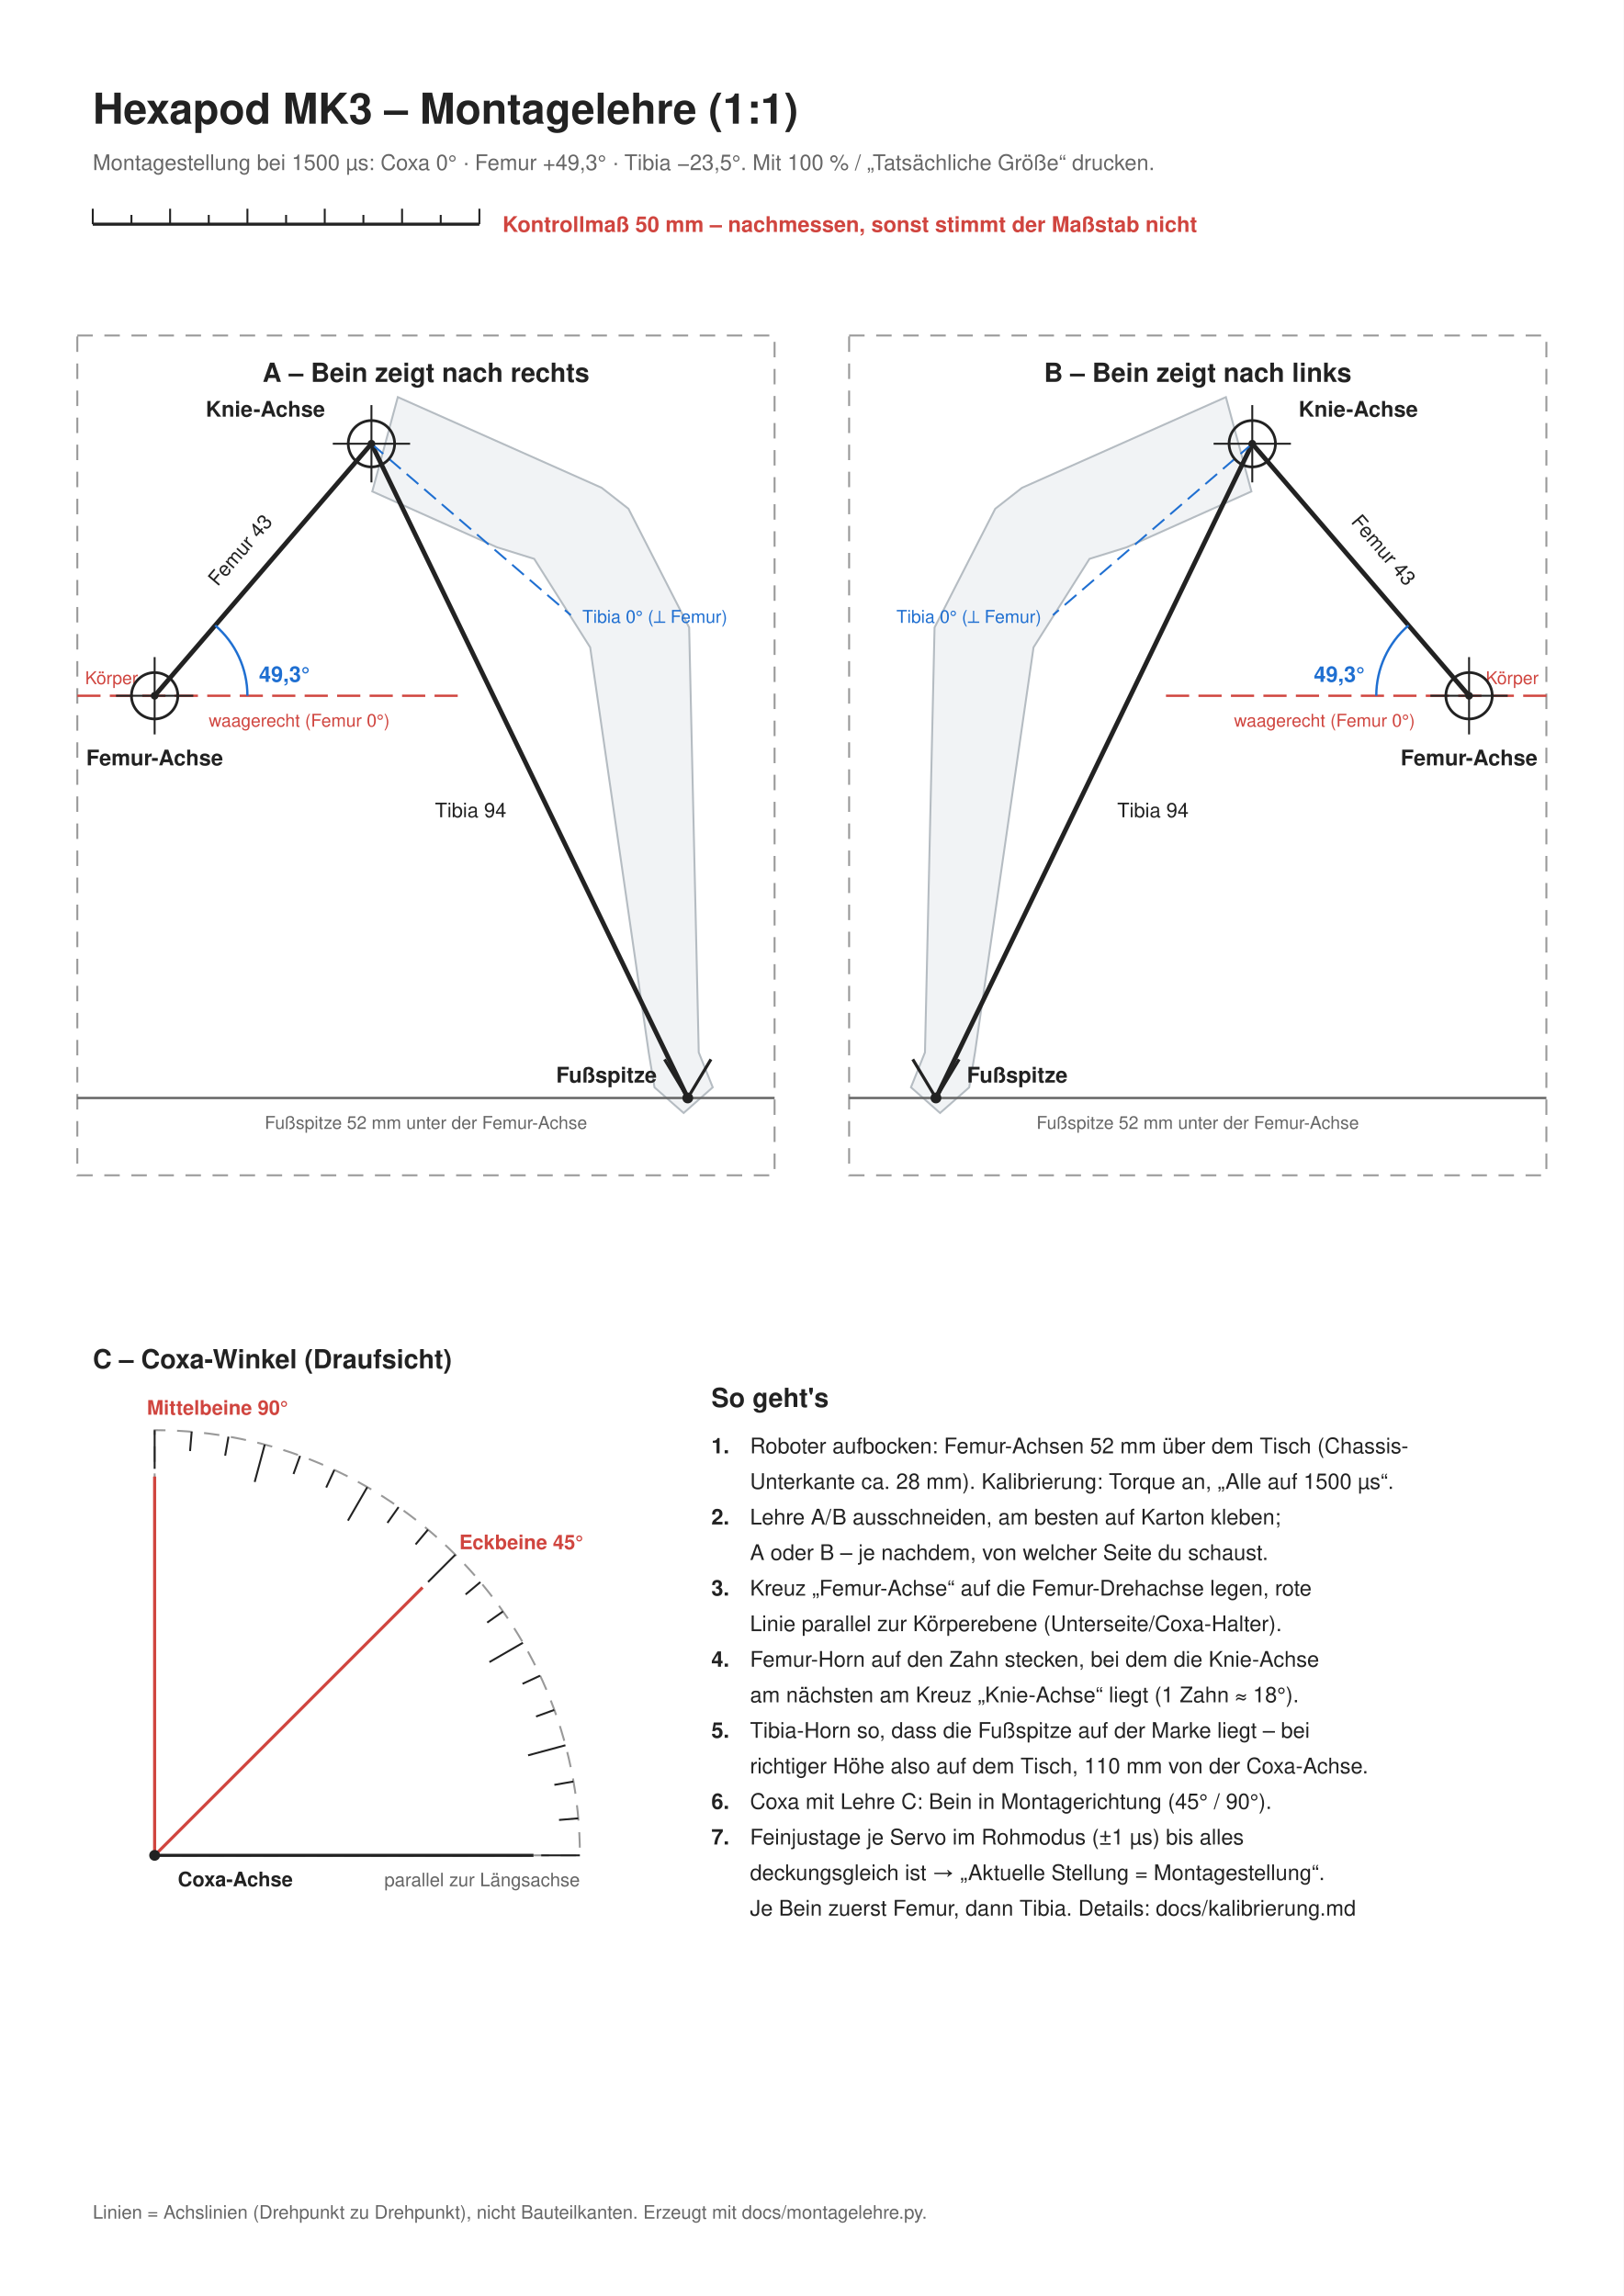
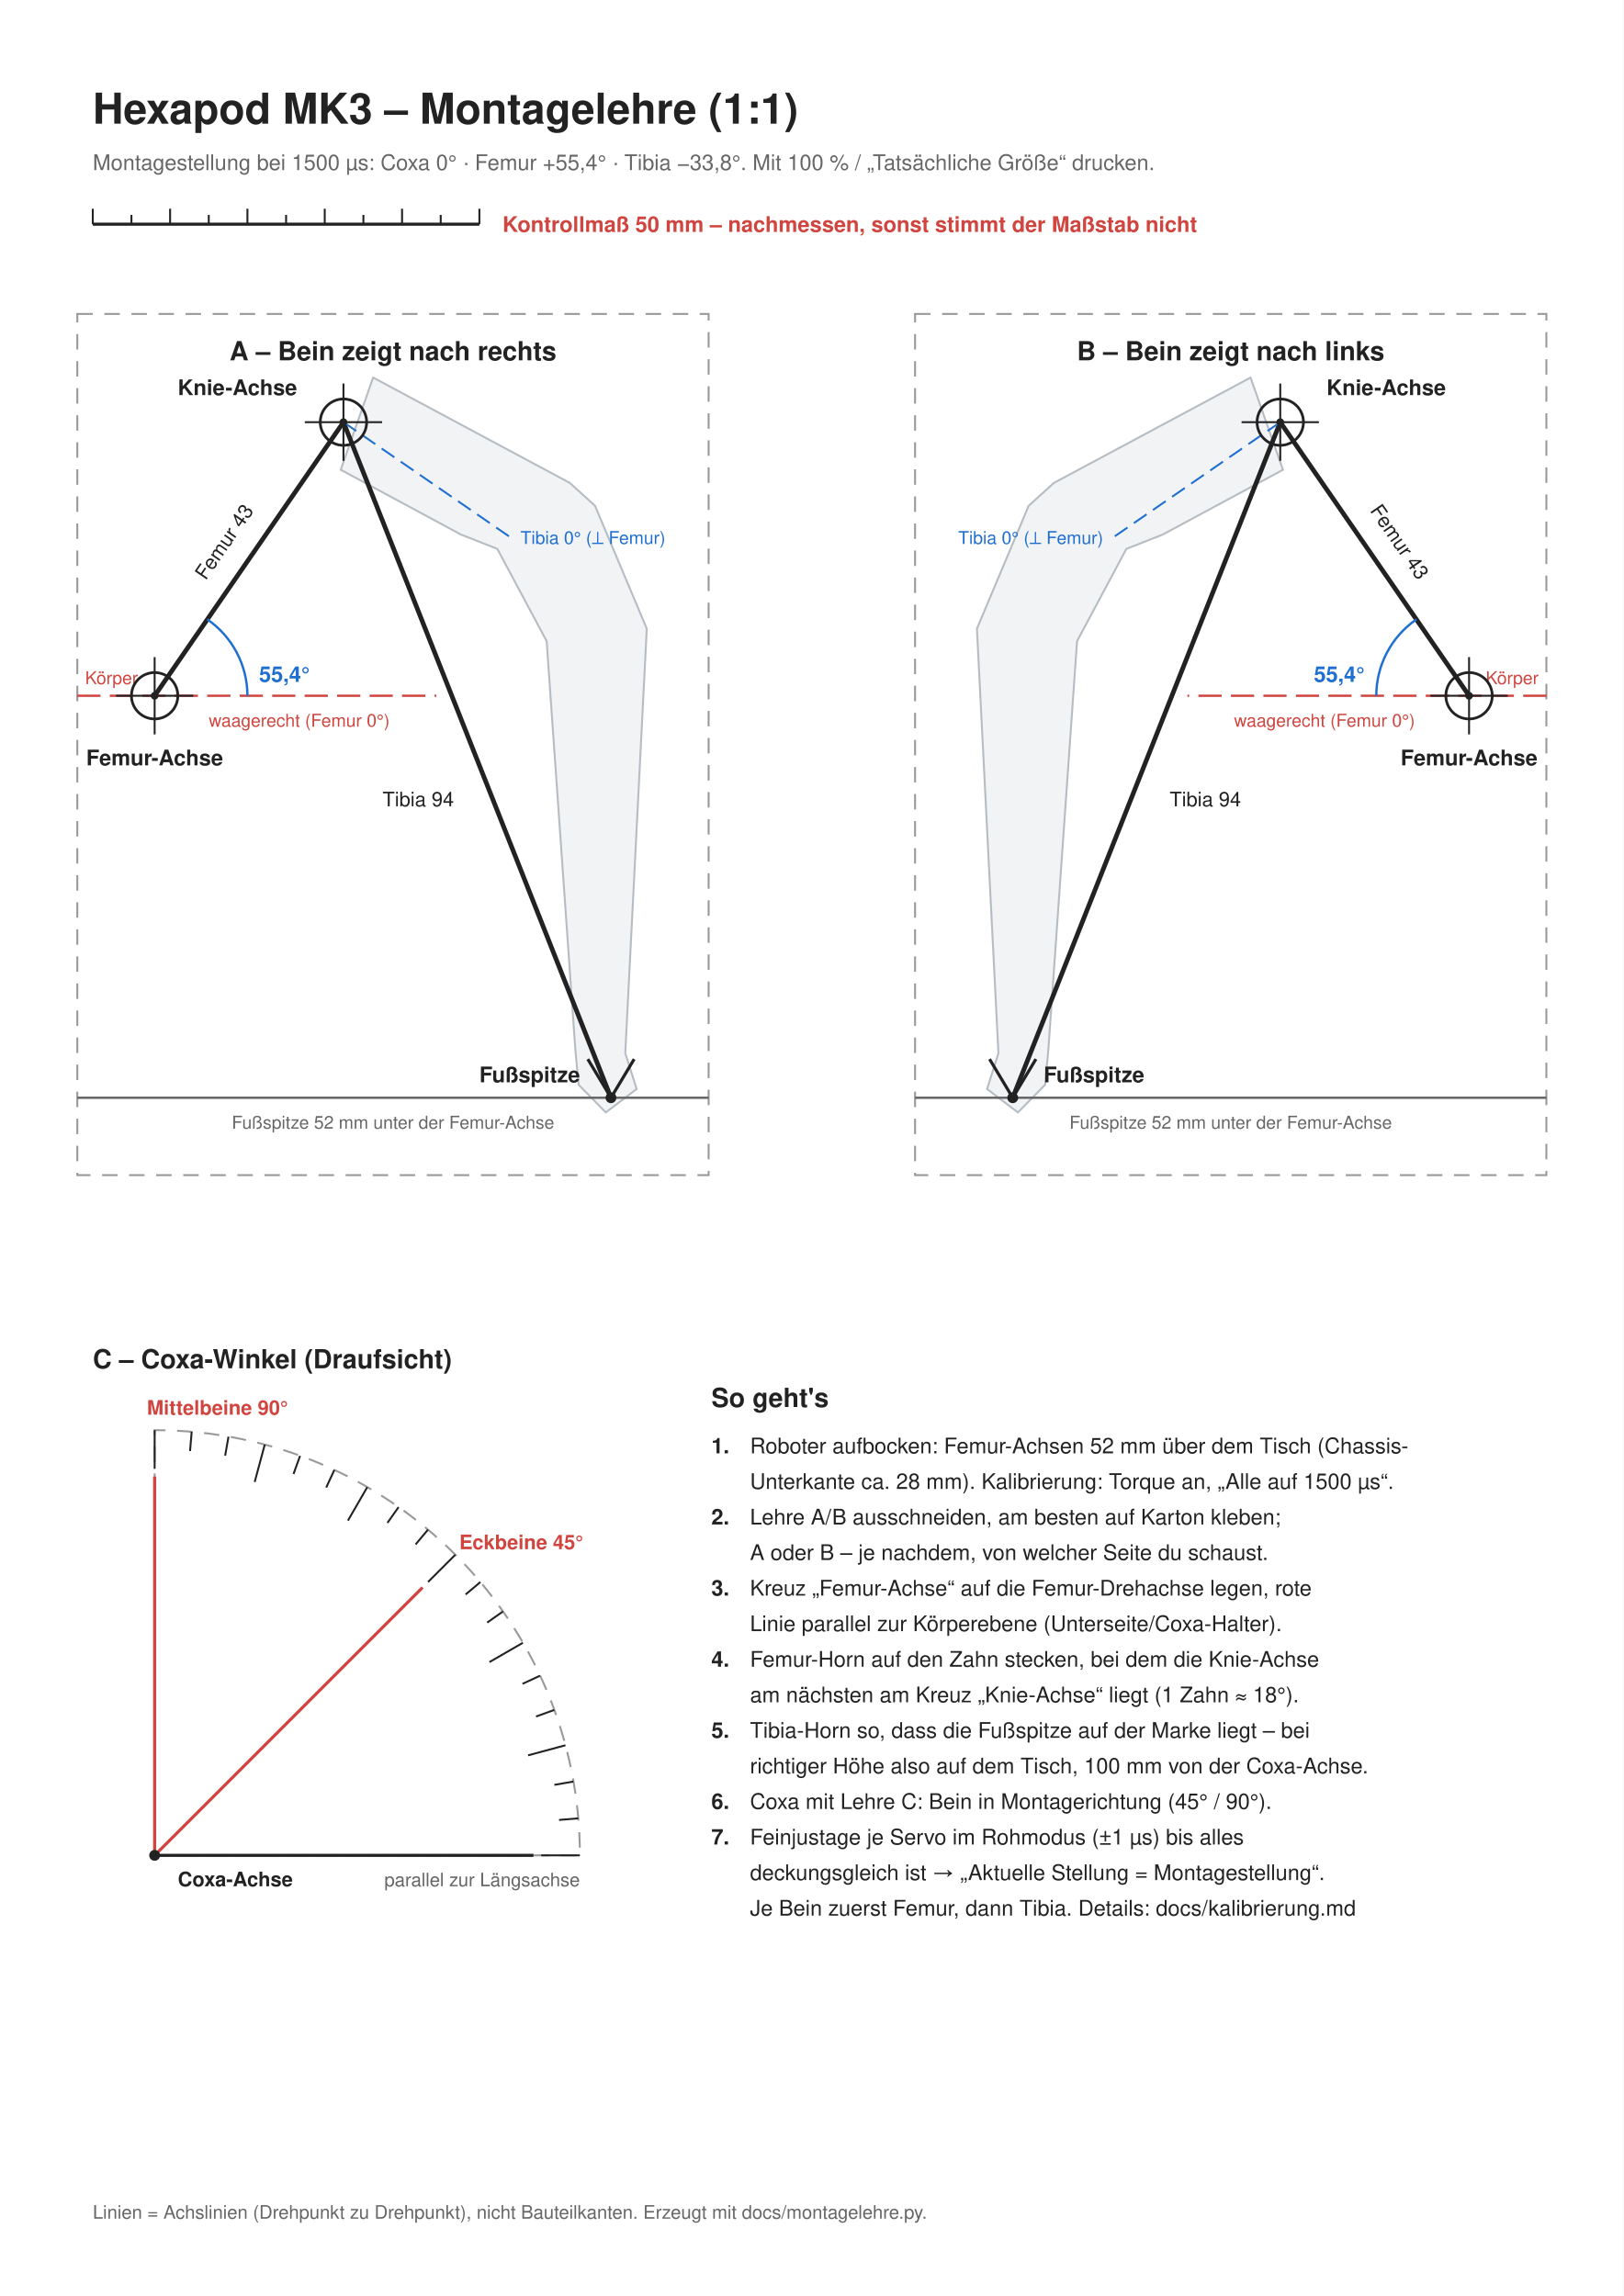
<svg xmlns="http://www.w3.org/2000/svg" width="210mm" height="297mm" viewBox="0 0 210 297" font-family="Helvetica, Arial, 'Liberation Sans', 'DejaVu Sans', sans-serif">
  <rect width="210" height="297" fill="#fff" />
  <text x="12.00" y="16.00" font-size="5.5" text-anchor="start" fill="#222" font-weight="bold">Hexapod MK3 – Montagelehre (1:1)</text>
-   <text x="12.00" y="22.00" font-size="2.8" text-anchor="start" fill="#666" font-weight="normal">Montagestellung bei 1500 µs: Coxa 0° · Femur +49,3° · Tibia −23,5°. Mit 100 % / „Tatsächliche Größe“ drucken.</text>
+   <text x="12.00" y="22.00" font-size="2.8" text-anchor="start" fill="#666" font-weight="normal">Montagestellung bei 1500 µs: Coxa 0° · Femur +55,4° · Tibia −33,8°. Mit 100 % / „Tatsächliche Größe“ drucken.</text>
  <line x1="12.00" y1="29.00" x2="62.00" y2="29.00" stroke="#222" stroke-width="0.4" />
  <line x1="12.00" y1="27.00" x2="12.00" y2="29.00" stroke="#222" stroke-width="0.25" />
  <line x1="17.00" y1="27.80" x2="17.00" y2="29.00" stroke="#222" stroke-width="0.25" />
  <line x1="22.00" y1="27.00" x2="22.00" y2="29.00" stroke="#222" stroke-width="0.25" />
  <line x1="27.00" y1="27.80" x2="27.00" y2="29.00" stroke="#222" stroke-width="0.25" />
  <line x1="32.00" y1="27.00" x2="32.00" y2="29.00" stroke="#222" stroke-width="0.25" />
  <line x1="37.00" y1="27.80" x2="37.00" y2="29.00" stroke="#222" stroke-width="0.25" />
  <line x1="42.00" y1="27.00" x2="42.00" y2="29.00" stroke="#222" stroke-width="0.25" />
  <line x1="47.00" y1="27.80" x2="47.00" y2="29.00" stroke="#222" stroke-width="0.25" />
  <line x1="52.00" y1="27.00" x2="52.00" y2="29.00" stroke="#222" stroke-width="0.25" />
  <line x1="57.00" y1="27.80" x2="57.00" y2="29.00" stroke="#222" stroke-width="0.25" />
  <line x1="62.00" y1="27.00" x2="62.00" y2="29.00" stroke="#222" stroke-width="0.25" />
  <text x="65.00" y="30.00" font-size="2.8" text-anchor="start" fill="#d0453f" font-weight="bold">Kontrollmaß 50 mm – nachmessen, sonst stimmt der Maßstab nicht</text>
-   <rect x="10.00" y="43.40" width="90.18" height="108.63" fill="none" stroke="#999" stroke-width="0.25" stroke-dasharray="2 1.5" />
-   <text x="55.09" y="49.40" font-size="3.4" text-anchor="middle" fill="#222" font-weight="bold">A – Bein zeigt nach rechts</text>
-   <polygon points="51.45,51.37 77.82,63.10 81.28,65.81 89.13,81.17 90.37,136.13 92.18,140.65 88.42,143.97 84.65,140.66 83.90,136.14 76.33,83.74 69.09,72.29 64.27,70.79 48.15,63.57" fill="#f1f3f5" stroke="#b5bcc2" stroke-width="0.25" />
-   <line x1="10.00" y1="90.00" x2="60.04" y2="90.00" stroke="#d0453f" stroke-width="0.3" stroke-dasharray="3 1.2" />
+   <rect x="10.00" y="40.61" width="81.65" height="111.40" fill="none" stroke="#999" stroke-width="0.25" stroke-dasharray="2 1.5" />
+   <text x="50.83" y="46.61" font-size="3.4" text-anchor="middle" fill="#222" font-weight="bold">A – Bein zeigt nach rechts</text>
+   <polygon points="48.26,48.84 73.70,62.47 76.96,65.43 83.65,81.32 80.87,136.23 82.34,140.87 78.35,143.90 74.83,140.32 74.41,135.76 70.70,82.94 64.32,71.00 59.62,69.15 44.07,60.77" fill="#f1f3f5" stroke="#b5bcc2" stroke-width="0.25" />
+   <line x1="10.00" y1="90.00" x2="56.42" y2="90.00" stroke="#d0453f" stroke-width="0.3" stroke-dasharray="3 1.2" />
  <text x="27.00" y="94.00" font-size="2.3" text-anchor="start" fill="#d0453f" font-weight="normal">waagerecht (Femur 0°)</text>
  <text x="11.00" y="88.50" font-size="2.3" text-anchor="start" fill="#d0453f" font-weight="normal">Körper</text>
-   <line x1="10.00" y1="142.03" x2="100.18" y2="142.03" stroke="#666" stroke-width="0.3" />
-   <text x="55.09" y="146.03" font-size="2.3" text-anchor="middle" fill="#666" font-weight="normal">Fußspitze 52 mm unter der Femur-Achse</text>
-   <line x1="20.00" y1="90.00" x2="48.04" y2="57.40" stroke="#222" stroke-width="0.6" />
-   <line x1="48.04" y1="57.40" x2="88.95" y2="142.03" stroke="#222" stroke-width="0.6" />
-   <text x="31.75" y="71.74" font-size="2.6" text-anchor="middle" fill="#222" font-weight="normal" transform="rotate(-49.3 31.75 71.74)">Femur 43</text>
-   <text x="65.50" y="105.72" font-size="2.6" text-anchor="end" fill="#222" font-weight="normal">Tibia 94</text>
-   <line x1="48.04" y1="57.40" x2="73.82" y2="79.57" stroke="#1f6fd1" stroke-width="0.25" stroke-dasharray="2 1" />
-   <text x="75.32" y="80.57" font-size="2.3" text-anchor="start" fill="#1f6fd1" font-weight="normal">Tibia 0° (⟂ Femur)</text>
-   <path d="M27.83,80.90 A12,12 0 0,1 32.00,90.00" fill="none" stroke="#1f6fd1" stroke-width="0.3" />
-   <text x="33.50" y="88.20" font-size="2.8" text-anchor="start" fill="#1f6fd1" font-weight="bold">49,3°</text>
+   <line x1="10.00" y1="142.00" x2="91.65" y2="142.00" stroke="#666" stroke-width="0.3" />
+   <text x="50.83" y="146.00" font-size="2.3" text-anchor="middle" fill="#666" font-weight="normal">Fußspitze 52 mm unter der Femur-Achse</text>
+   <line x1="20.00" y1="90.00" x2="44.42" y2="54.61" stroke="#222" stroke-width="0.6" />
+   <line x1="44.42" y1="54.61" x2="79.02" y2="142.00" stroke="#222" stroke-width="0.6" />
+   <text x="29.74" y="70.60" font-size="2.6" text-anchor="middle" fill="#222" font-weight="normal" transform="rotate(-55.4 29.74 70.60)">Femur 43</text>
+   <text x="58.72" y="104.30" font-size="2.6" text-anchor="end" fill="#222" font-weight="normal">Tibia 94</text>
+   <line x1="44.42" y1="54.61" x2="65.82" y2="69.37" stroke="#1f6fd1" stroke-width="0.25" stroke-dasharray="2 1" />
+   <text x="67.32" y="70.37" font-size="2.3" text-anchor="start" fill="#1f6fd1" font-weight="normal">Tibia 0° (⟂ Femur)</text>
+   <path d="M26.81,80.12 A12,12 0 0,1 32.00,90.00" fill="none" stroke="#1f6fd1" stroke-width="0.3" />
+   <text x="33.50" y="88.20" font-size="2.8" text-anchor="start" fill="#1f6fd1" font-weight="bold">55,4°</text>
  <circle cx="20.00" cy="90.00" r="3" fill="none" stroke="#222" stroke-width="0.35" />
  <line x1="15.00" y1="90.00" x2="25.00" y2="90.00" stroke="#222" stroke-width="0.25" />
  <line x1="20.00" y1="85.00" x2="20.00" y2="95.00" stroke="#222" stroke-width="0.25" />
  <circle cx="20.00" cy="90.00" r="0.5" fill="#222" />
  <text x="20.00" y="99.00" font-size="2.8" text-anchor="middle" fill="#222" font-weight="bold">Femur-Achse</text>
-   <circle cx="48.04" cy="57.40" r="3" fill="none" stroke="#222" stroke-width="0.35" />
-   <line x1="43.04" y1="57.40" x2="53.04" y2="57.40" stroke="#222" stroke-width="0.25" />
-   <line x1="48.04" y1="52.40" x2="48.04" y2="62.40" stroke="#222" stroke-width="0.25" />
-   <circle cx="48.04" cy="57.40" r="0.5" fill="#222" />
-   <text x="42.04" y="53.90" font-size="2.8" text-anchor="end" fill="#222" font-weight="bold">Knie-Achse</text>
-   <path d="M85.95,137.03 L88.95,142.03 L91.95,137.03" fill="none" stroke="#222" stroke-width="0.4" />
-   <circle cx="88.95" cy="142.03" r="0.7" fill="#222" />
-   <text x="84.95" y="140.03" font-size="2.8" text-anchor="end" fill="#222" font-weight="bold">Fußspitze</text>
-   <rect x="109.82" y="43.40" width="90.18" height="108.63" fill="none" stroke="#999" stroke-width="0.25" stroke-dasharray="2 1.5" />
-   <text x="154.91" y="49.40" font-size="3.4" text-anchor="middle" fill="#222" font-weight="bold">B – Bein zeigt nach links</text>
-   <polygon points="158.55,51.37 132.18,63.10 128.72,65.81 120.87,81.17 119.63,136.13 117.82,140.65 121.58,143.97 125.35,140.66 126.10,136.14 133.67,83.74 140.91,72.29 145.73,70.79 161.85,63.57" fill="#f1f3f5" stroke="#b5bcc2" stroke-width="0.25" />
-   <line x1="200.00" y1="90.00" x2="149.96" y2="90.00" stroke="#d0453f" stroke-width="0.3" stroke-dasharray="3 1.2" />
+   <circle cx="44.42" cy="54.61" r="3" fill="none" stroke="#222" stroke-width="0.35" />
+   <line x1="39.42" y1="54.61" x2="49.42" y2="54.61" stroke="#222" stroke-width="0.25" />
+   <line x1="44.42" y1="49.61" x2="44.42" y2="59.61" stroke="#222" stroke-width="0.25" />
+   <circle cx="44.42" cy="54.61" r="0.5" fill="#222" />
+   <text x="38.42" y="51.11" font-size="2.8" text-anchor="end" fill="#222" font-weight="bold">Knie-Achse</text>
+   <path d="M76.02,137.00 L79.02,142.00 L82.02,137.00" fill="none" stroke="#222" stroke-width="0.4" />
+   <circle cx="79.02" cy="142.00" r="0.7" fill="#222" />
+   <text x="75.02" y="140.00" font-size="2.8" text-anchor="end" fill="#222" font-weight="bold">Fußspitze</text>
+   <rect x="118.35" y="40.61" width="81.65" height="111.40" fill="none" stroke="#999" stroke-width="0.25" stroke-dasharray="2 1.5" />
+   <text x="159.17" y="46.61" font-size="3.4" text-anchor="middle" fill="#222" font-weight="bold">B – Bein zeigt nach links</text>
+   <polygon points="161.74,48.84 136.30,62.47 133.04,65.43 126.35,81.32 129.13,136.23 127.66,140.87 131.65,143.90 135.17,140.32 135.59,135.76 139.30,82.94 145.68,71.00 150.38,69.15 165.93,60.77" fill="#f1f3f5" stroke="#b5bcc2" stroke-width="0.25" />
+   <line x1="200.00" y1="90.00" x2="153.58" y2="90.00" stroke="#d0453f" stroke-width="0.3" stroke-dasharray="3 1.2" />
  <text x="183.00" y="94.00" font-size="2.3" text-anchor="end" fill="#d0453f" font-weight="normal">waagerecht (Femur 0°)</text>
  <text x="199.00" y="88.50" font-size="2.3" text-anchor="end" fill="#d0453f" font-weight="normal">Körper</text>
-   <line x1="109.82" y1="142.03" x2="200.00" y2="142.03" stroke="#666" stroke-width="0.3" />
-   <text x="154.91" y="146.03" font-size="2.3" text-anchor="middle" fill="#666" font-weight="normal">Fußspitze 52 mm unter der Femur-Achse</text>
-   <line x1="190.00" y1="90.00" x2="161.96" y2="57.40" stroke="#222" stroke-width="0.6" />
-   <line x1="161.96" y1="57.40" x2="121.05" y2="142.03" stroke="#222" stroke-width="0.6" />
-   <text x="178.25" y="71.74" font-size="2.6" text-anchor="middle" fill="#222" font-weight="normal" transform="rotate(49.3 178.25 71.74)">Femur 43</text>
-   <text x="144.50" y="105.72" font-size="2.6" text-anchor="start" fill="#222" font-weight="normal">Tibia 94</text>
-   <line x1="161.96" y1="57.40" x2="136.18" y2="79.57" stroke="#1f6fd1" stroke-width="0.25" stroke-dasharray="2 1" />
-   <text x="134.68" y="80.57" font-size="2.3" text-anchor="end" fill="#1f6fd1" font-weight="normal">Tibia 0° (⟂ Femur)</text>
-   <path d="M178.00,90.00 A12,12 0 0,1 182.17,80.90" fill="none" stroke="#1f6fd1" stroke-width="0.3" />
-   <text x="176.50" y="88.20" font-size="2.8" text-anchor="end" fill="#1f6fd1" font-weight="bold">49,3°</text>
+   <line x1="118.35" y1="142.00" x2="200.00" y2="142.00" stroke="#666" stroke-width="0.3" />
+   <text x="159.17" y="146.00" font-size="2.3" text-anchor="middle" fill="#666" font-weight="normal">Fußspitze 52 mm unter der Femur-Achse</text>
+   <line x1="190.00" y1="90.00" x2="165.58" y2="54.61" stroke="#222" stroke-width="0.6" />
+   <line x1="165.58" y1="54.61" x2="130.98" y2="142.00" stroke="#222" stroke-width="0.6" />
+   <text x="180.26" y="70.60" font-size="2.6" text-anchor="middle" fill="#222" font-weight="normal" transform="rotate(55.4 180.26 70.60)">Femur 43</text>
+   <text x="151.28" y="104.30" font-size="2.6" text-anchor="start" fill="#222" font-weight="normal">Tibia 94</text>
+   <line x1="165.58" y1="54.61" x2="144.18" y2="69.37" stroke="#1f6fd1" stroke-width="0.25" stroke-dasharray="2 1" />
+   <text x="142.68" y="70.37" font-size="2.3" text-anchor="end" fill="#1f6fd1" font-weight="normal">Tibia 0° (⟂ Femur)</text>
+   <path d="M178.00,90.00 A12,12 0 0,1 183.19,80.12" fill="none" stroke="#1f6fd1" stroke-width="0.3" />
+   <text x="176.50" y="88.20" font-size="2.8" text-anchor="end" fill="#1f6fd1" font-weight="bold">55,4°</text>
  <circle cx="190.00" cy="90.00" r="3" fill="none" stroke="#222" stroke-width="0.35" />
  <line x1="185.00" y1="90.00" x2="195.00" y2="90.00" stroke="#222" stroke-width="0.25" />
  <line x1="190.00" y1="85.00" x2="190.00" y2="95.00" stroke="#222" stroke-width="0.25" />
  <circle cx="190.00" cy="90.00" r="0.5" fill="#222" />
  <text x="190.00" y="99.00" font-size="2.8" text-anchor="middle" fill="#222" font-weight="bold">Femur-Achse</text>
-   <circle cx="161.96" cy="57.40" r="3" fill="none" stroke="#222" stroke-width="0.35" />
-   <line x1="156.96" y1="57.40" x2="166.96" y2="57.40" stroke="#222" stroke-width="0.25" />
-   <line x1="161.96" y1="52.40" x2="161.96" y2="62.40" stroke="#222" stroke-width="0.25" />
-   <circle cx="161.96" cy="57.40" r="0.5" fill="#222" />
-   <text x="167.96" y="53.90" font-size="2.8" text-anchor="start" fill="#222" font-weight="bold">Knie-Achse</text>
-   <path d="M118.05,137.03 L121.05,142.03 L124.05,137.03" fill="none" stroke="#222" stroke-width="0.4" />
-   <circle cx="121.05" cy="142.03" r="0.7" fill="#222" />
-   <text x="125.05" y="140.03" font-size="2.8" text-anchor="start" fill="#222" font-weight="bold">Fußspitze</text>
+   <circle cx="165.58" cy="54.61" r="3" fill="none" stroke="#222" stroke-width="0.35" />
+   <line x1="160.58" y1="54.61" x2="170.58" y2="54.61" stroke="#222" stroke-width="0.25" />
+   <line x1="165.58" y1="49.61" x2="165.58" y2="59.61" stroke="#222" stroke-width="0.25" />
+   <circle cx="165.58" cy="54.61" r="0.5" fill="#222" />
+   <text x="171.58" y="51.11" font-size="2.8" text-anchor="start" fill="#222" font-weight="bold">Knie-Achse</text>
+   <path d="M127.98,137.00 L130.98,142.00 L133.98,137.00" fill="none" stroke="#222" stroke-width="0.4" />
+   <circle cx="130.98" cy="142.00" r="0.7" fill="#222" />
+   <text x="134.98" y="140.00" font-size="2.8" text-anchor="start" fill="#222" font-weight="bold">Fußspitze</text>
  <text x="12.00" y="177.00" font-size="3.4" text-anchor="start" fill="#222" font-weight="bold">C – Coxa-Winkel (Draufsicht)</text>
  <path d="M20,240 L75,240 A55,55 0 0,0 20,185 z" fill="none" stroke="#999" stroke-width="0.25" stroke-dasharray="2 1.5" />
  <line x1="70.00" y1="240.00" x2="75.00" y2="240.00" stroke="#222" stroke-width="0.25" />
  <line x1="72.30" y1="235.42" x2="74.79" y2="235.21" stroke="#222" stroke-width="0.25" />
  <line x1="71.70" y1="230.88" x2="74.16" y2="230.45" stroke="#222" stroke-width="0.25" />
  <line x1="68.30" y1="227.06" x2="73.13" y2="225.76" stroke="#222" stroke-width="0.25" />
  <line x1="69.33" y1="222.04" x2="71.68" y2="221.19" stroke="#222" stroke-width="0.25" />
  <line x1="67.58" y1="217.81" x2="69.85" y2="216.76" stroke="#222" stroke-width="0.25" />
  <line x1="63.30" y1="215.00" x2="67.63" y2="212.50" stroke="#222" stroke-width="0.25" />
  <line x1="63.01" y1="209.89" x2="65.05" y2="208.45" stroke="#222" stroke-width="0.25" />
  <line x1="60.22" y1="206.25" x2="62.13" y2="204.65" stroke="#222" stroke-width="0.25" />
  <line x1="55.36" y1="204.64" x2="58.89" y2="201.11" stroke="#222" stroke-width="0.25" />
  <line x1="53.75" y1="199.78" x2="55.35" y2="197.87" stroke="#222" stroke-width="0.25" />
  <line x1="50.11" y1="196.99" x2="51.55" y2="194.95" stroke="#222" stroke-width="0.25" />
  <line x1="45.00" y1="196.70" x2="47.50" y2="192.37" stroke="#222" stroke-width="0.25" />
  <line x1="42.19" y1="192.42" x2="43.24" y2="190.15" stroke="#222" stroke-width="0.25" />
  <line x1="37.96" y1="190.67" x2="38.81" y2="188.32" stroke="#222" stroke-width="0.25" />
  <line x1="32.94" y1="191.70" x2="34.24" y2="186.87" stroke="#222" stroke-width="0.25" />
  <line x1="29.12" y1="188.30" x2="29.55" y2="185.84" stroke="#222" stroke-width="0.25" />
  <line x1="24.58" y1="187.70" x2="24.79" y2="185.21" stroke="#222" stroke-width="0.25" />
  <line x1="20.00" y1="190.00" x2="20.00" y2="185.00" stroke="#222" stroke-width="0.25" />
  <line x1="20.00" y1="240.00" x2="69.00" y2="240.00" stroke="#222" stroke-width="0.4" />
  <line x1="20.00" y1="240.00" x2="54.65" y2="205.35" stroke="#d0453f" stroke-width="0.4" />
  <line x1="20.00" y1="240.00" x2="20.00" y2="191.00" stroke="#d0453f" stroke-width="0.4" />
  <circle cx="20" cy="240" r="0.7" fill="#222" />
  <text x="23.00" y="244.00" font-size="2.6" text-anchor="start" fill="#222" font-weight="bold">Coxa-Achse</text>
  <text x="75.00" y="244.00" font-size="2.4" text-anchor="end" fill="#666" font-weight="normal">parallel zur Längsachse</text>
  <text x="59.40" y="200.40" font-size="2.6" text-anchor="start" fill="#d0453f" font-weight="bold">Eckbeine 45°</text>
  <text x="19.00" y="183.00" font-size="2.6" text-anchor="start" fill="#d0453f" font-weight="bold">Mittelbeine 90°</text>
  <text x="92.00" y="182.00" font-size="3.4" text-anchor="start" fill="#222" font-weight="bold">So geht's</text>
  <text x="92.00" y="188.00" font-size="2.8" text-anchor="start" fill="#222" font-weight="bold">1.</text>
  <text x="97.00" y="188.00" font-size="2.8" text-anchor="start" fill="#222" font-weight="normal">Roboter aufbocken: Femur-Achsen 52 mm über dem Tisch (Chassis-</text>
  <text x="92.00" y="192.60" font-size="2.8" text-anchor="start" fill="#222" font-weight="bold" />
  <text x="97.00" y="192.60" font-size="2.8" text-anchor="start" fill="#222" font-weight="normal">Unterkante ca. 28 mm). Kalibrierung: Torque an, „Alle auf 1500 µs“.</text>
  <text x="92.00" y="197.20" font-size="2.8" text-anchor="start" fill="#222" font-weight="bold">2.</text>
  <text x="97.00" y="197.20" font-size="2.8" text-anchor="start" fill="#222" font-weight="normal">Lehre A/B ausschneiden, am besten auf Karton kleben;</text>
  <text x="92.00" y="201.80" font-size="2.8" text-anchor="start" fill="#222" font-weight="bold" />
  <text x="97.00" y="201.80" font-size="2.8" text-anchor="start" fill="#222" font-weight="normal">A oder B – je nachdem, von welcher Seite du schaust.</text>
  <text x="92.00" y="206.40" font-size="2.8" text-anchor="start" fill="#222" font-weight="bold">3.</text>
  <text x="97.00" y="206.40" font-size="2.8" text-anchor="start" fill="#222" font-weight="normal">Kreuz „Femur-Achse“ auf die Femur-Drehachse legen, rote</text>
  <text x="92.00" y="211.00" font-size="2.8" text-anchor="start" fill="#222" font-weight="bold" />
  <text x="97.00" y="211.00" font-size="2.8" text-anchor="start" fill="#222" font-weight="normal">Linie parallel zur Körperebene (Unterseite/Coxa-Halter).</text>
  <text x="92.00" y="215.60" font-size="2.8" text-anchor="start" fill="#222" font-weight="bold">4.</text>
  <text x="97.00" y="215.60" font-size="2.8" text-anchor="start" fill="#222" font-weight="normal">Femur-Horn auf den Zahn stecken, bei dem die Knie-Achse</text>
  <text x="92.00" y="220.20" font-size="2.8" text-anchor="start" fill="#222" font-weight="bold" />
  <text x="97.00" y="220.20" font-size="2.8" text-anchor="start" fill="#222" font-weight="normal">am nächsten am Kreuz „Knie-Achse“ liegt (1 Zahn ≈ 18°).</text>
  <text x="92.00" y="224.80" font-size="2.8" text-anchor="start" fill="#222" font-weight="bold">5.</text>
  <text x="97.00" y="224.80" font-size="2.8" text-anchor="start" fill="#222" font-weight="normal">Tibia-Horn so, dass die Fußspitze auf der Marke liegt – bei</text>
  <text x="92.00" y="229.40" font-size="2.8" text-anchor="start" fill="#222" font-weight="bold" />
-   <text x="97.00" y="229.40" font-size="2.8" text-anchor="start" fill="#222" font-weight="normal">richtiger Höhe also auf dem Tisch, 110 mm von der Coxa-Achse.</text>
+   <text x="97.00" y="229.40" font-size="2.8" text-anchor="start" fill="#222" font-weight="normal">richtiger Höhe also auf dem Tisch, 100 mm von der Coxa-Achse.</text>
  <text x="92.00" y="234.00" font-size="2.8" text-anchor="start" fill="#222" font-weight="bold">6.</text>
  <text x="97.00" y="234.00" font-size="2.8" text-anchor="start" fill="#222" font-weight="normal">Coxa mit Lehre C: Bein in Montagerichtung (45° / 90°).</text>
  <text x="92.00" y="238.60" font-size="2.8" text-anchor="start" fill="#222" font-weight="bold">7.</text>
  <text x="97.00" y="238.60" font-size="2.8" text-anchor="start" fill="#222" font-weight="normal">Feinjustage je Servo im Rohmodus (±1 µs) bis alles</text>
  <text x="92.00" y="243.20" font-size="2.8" text-anchor="start" fill="#222" font-weight="bold" />
  <text x="97.00" y="243.20" font-size="2.8" text-anchor="start" fill="#222" font-weight="normal">deckungsgleich ist → „Aktuelle Stellung = Montagestellung“.</text>
  <text x="92.00" y="247.80" font-size="2.8" text-anchor="start" fill="#222" font-weight="bold" />
  <text x="97.00" y="247.80" font-size="2.8" text-anchor="start" fill="#222" font-weight="normal">Je Bein zuerst Femur, dann Tibia. Details: docs/kalibrierung.md</text>
  <text x="12.00" y="287.00" font-size="2.4" text-anchor="start" fill="#666" font-weight="normal">Linien = Achslinien (Drehpunkt zu Drehpunkt), nicht Bauteilkanten. Erzeugt mit docs/montagelehre.py.</text>
</svg>
